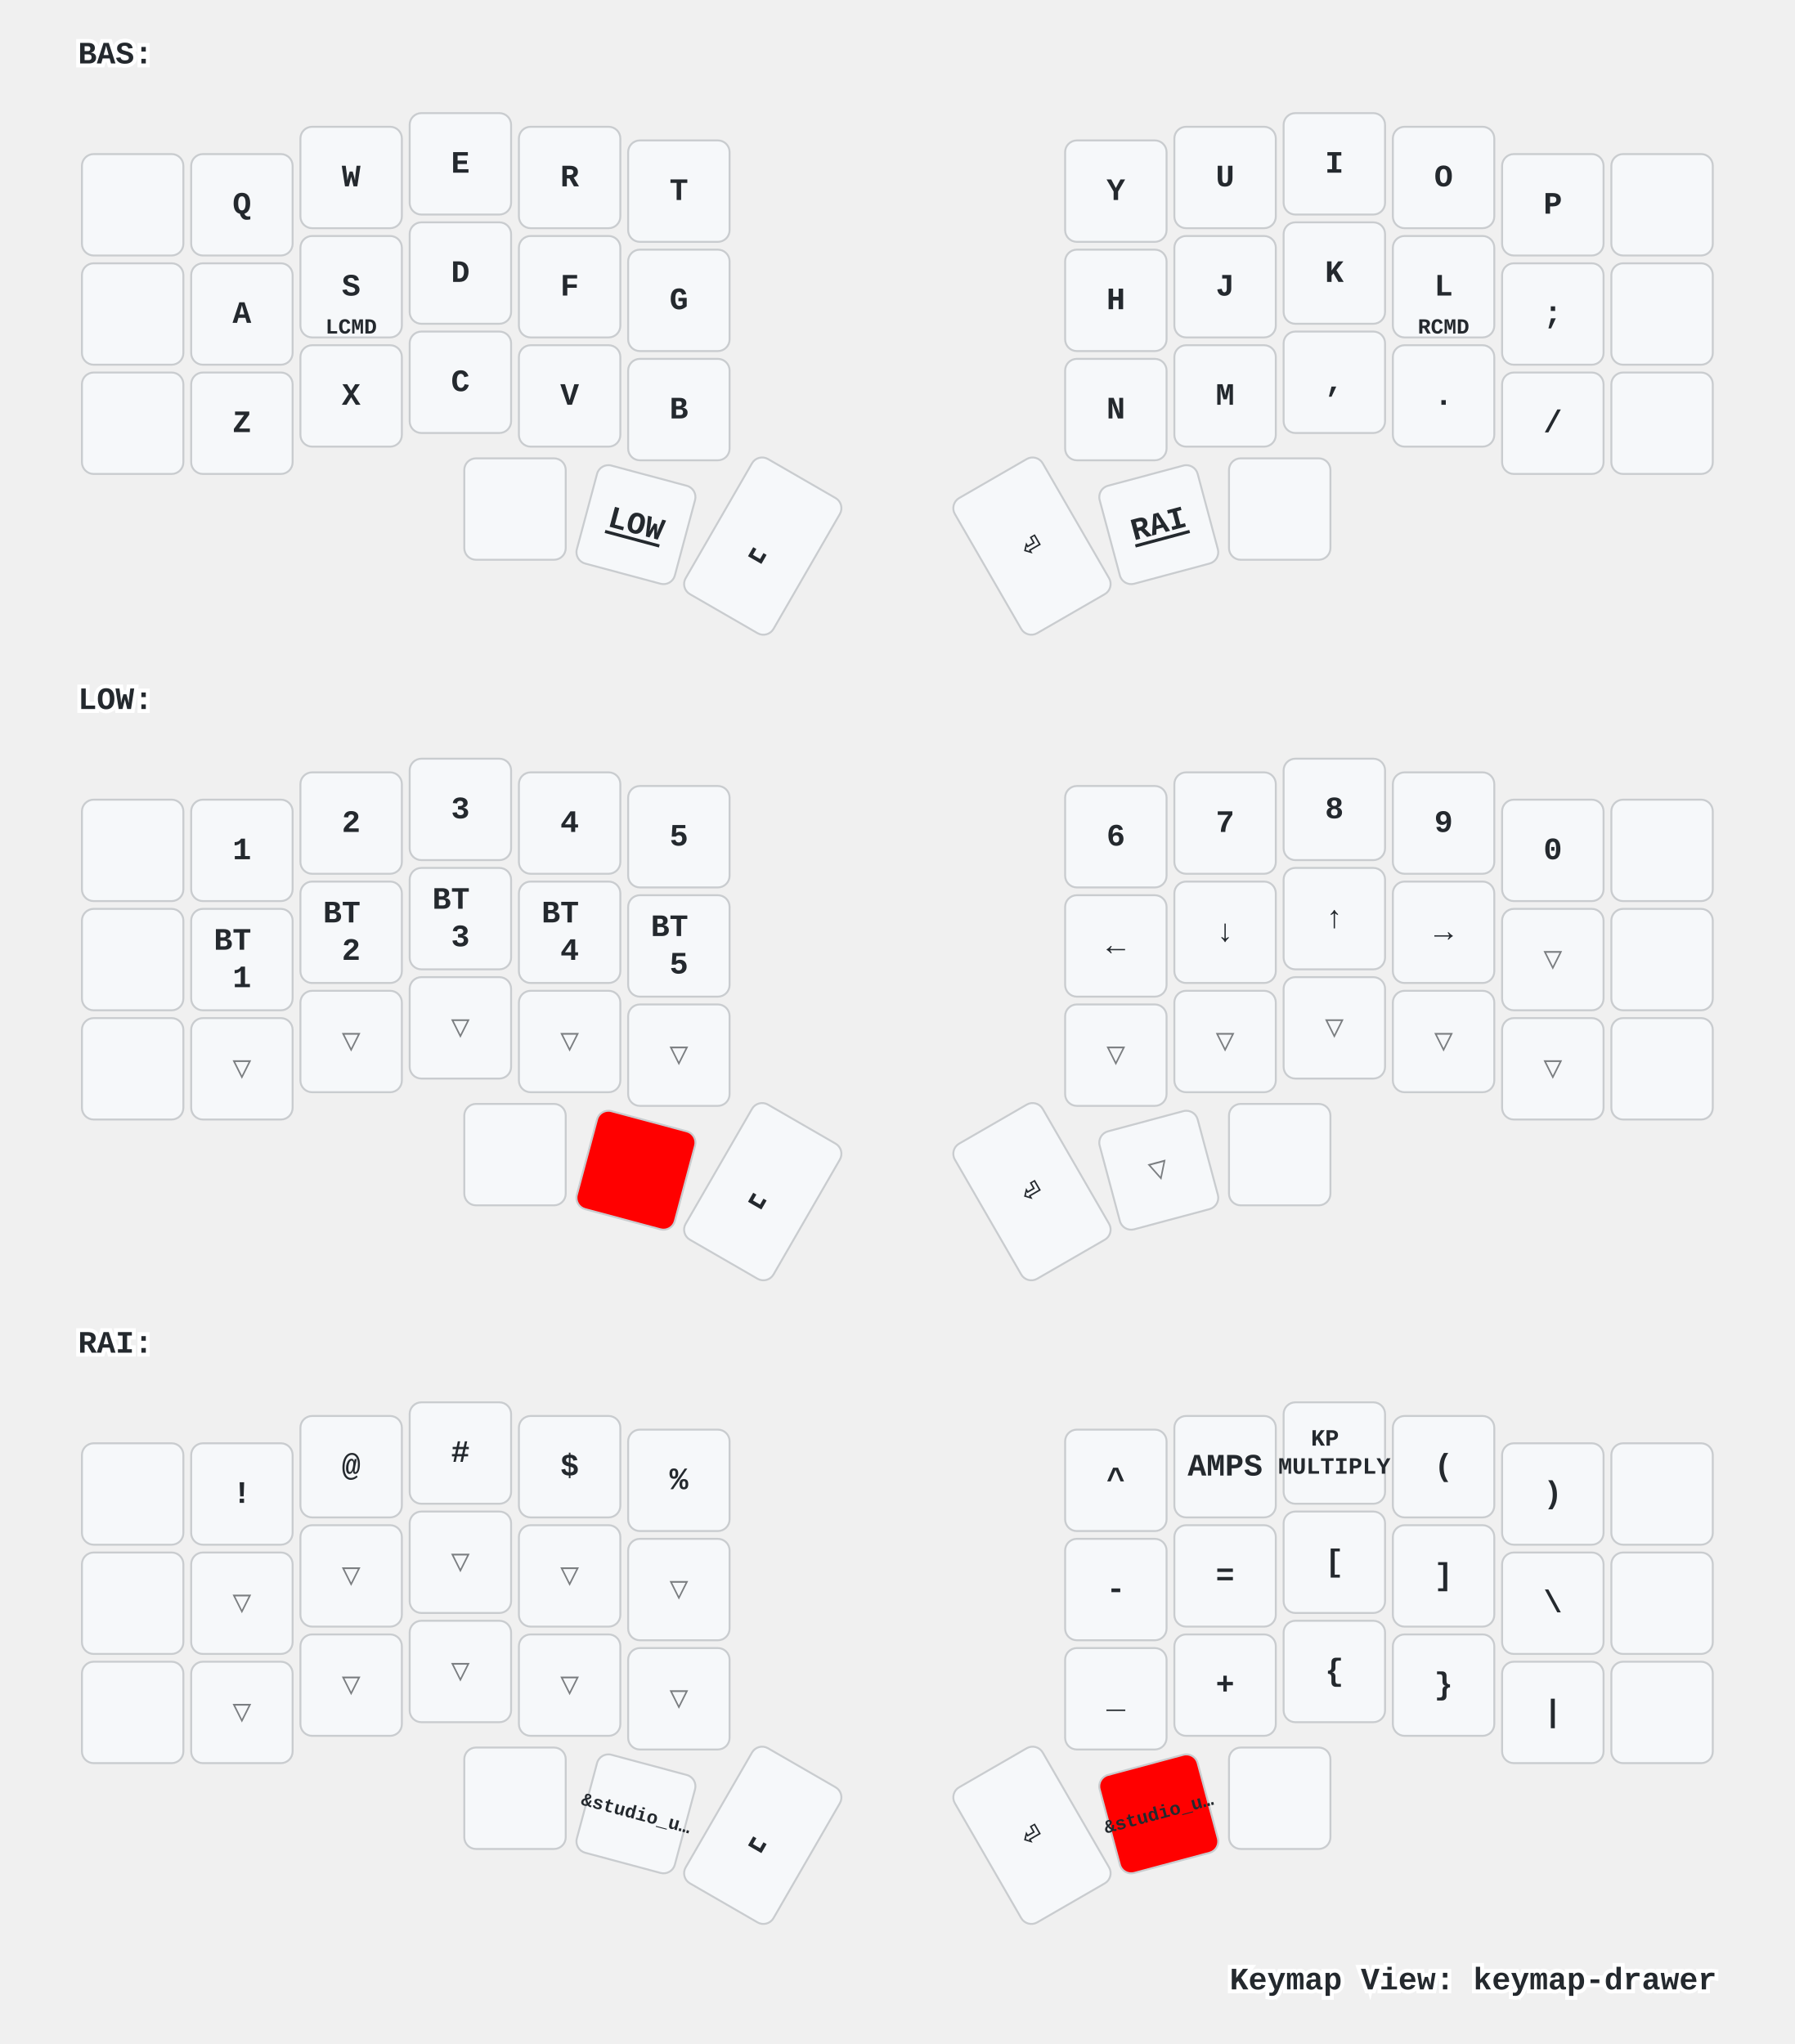
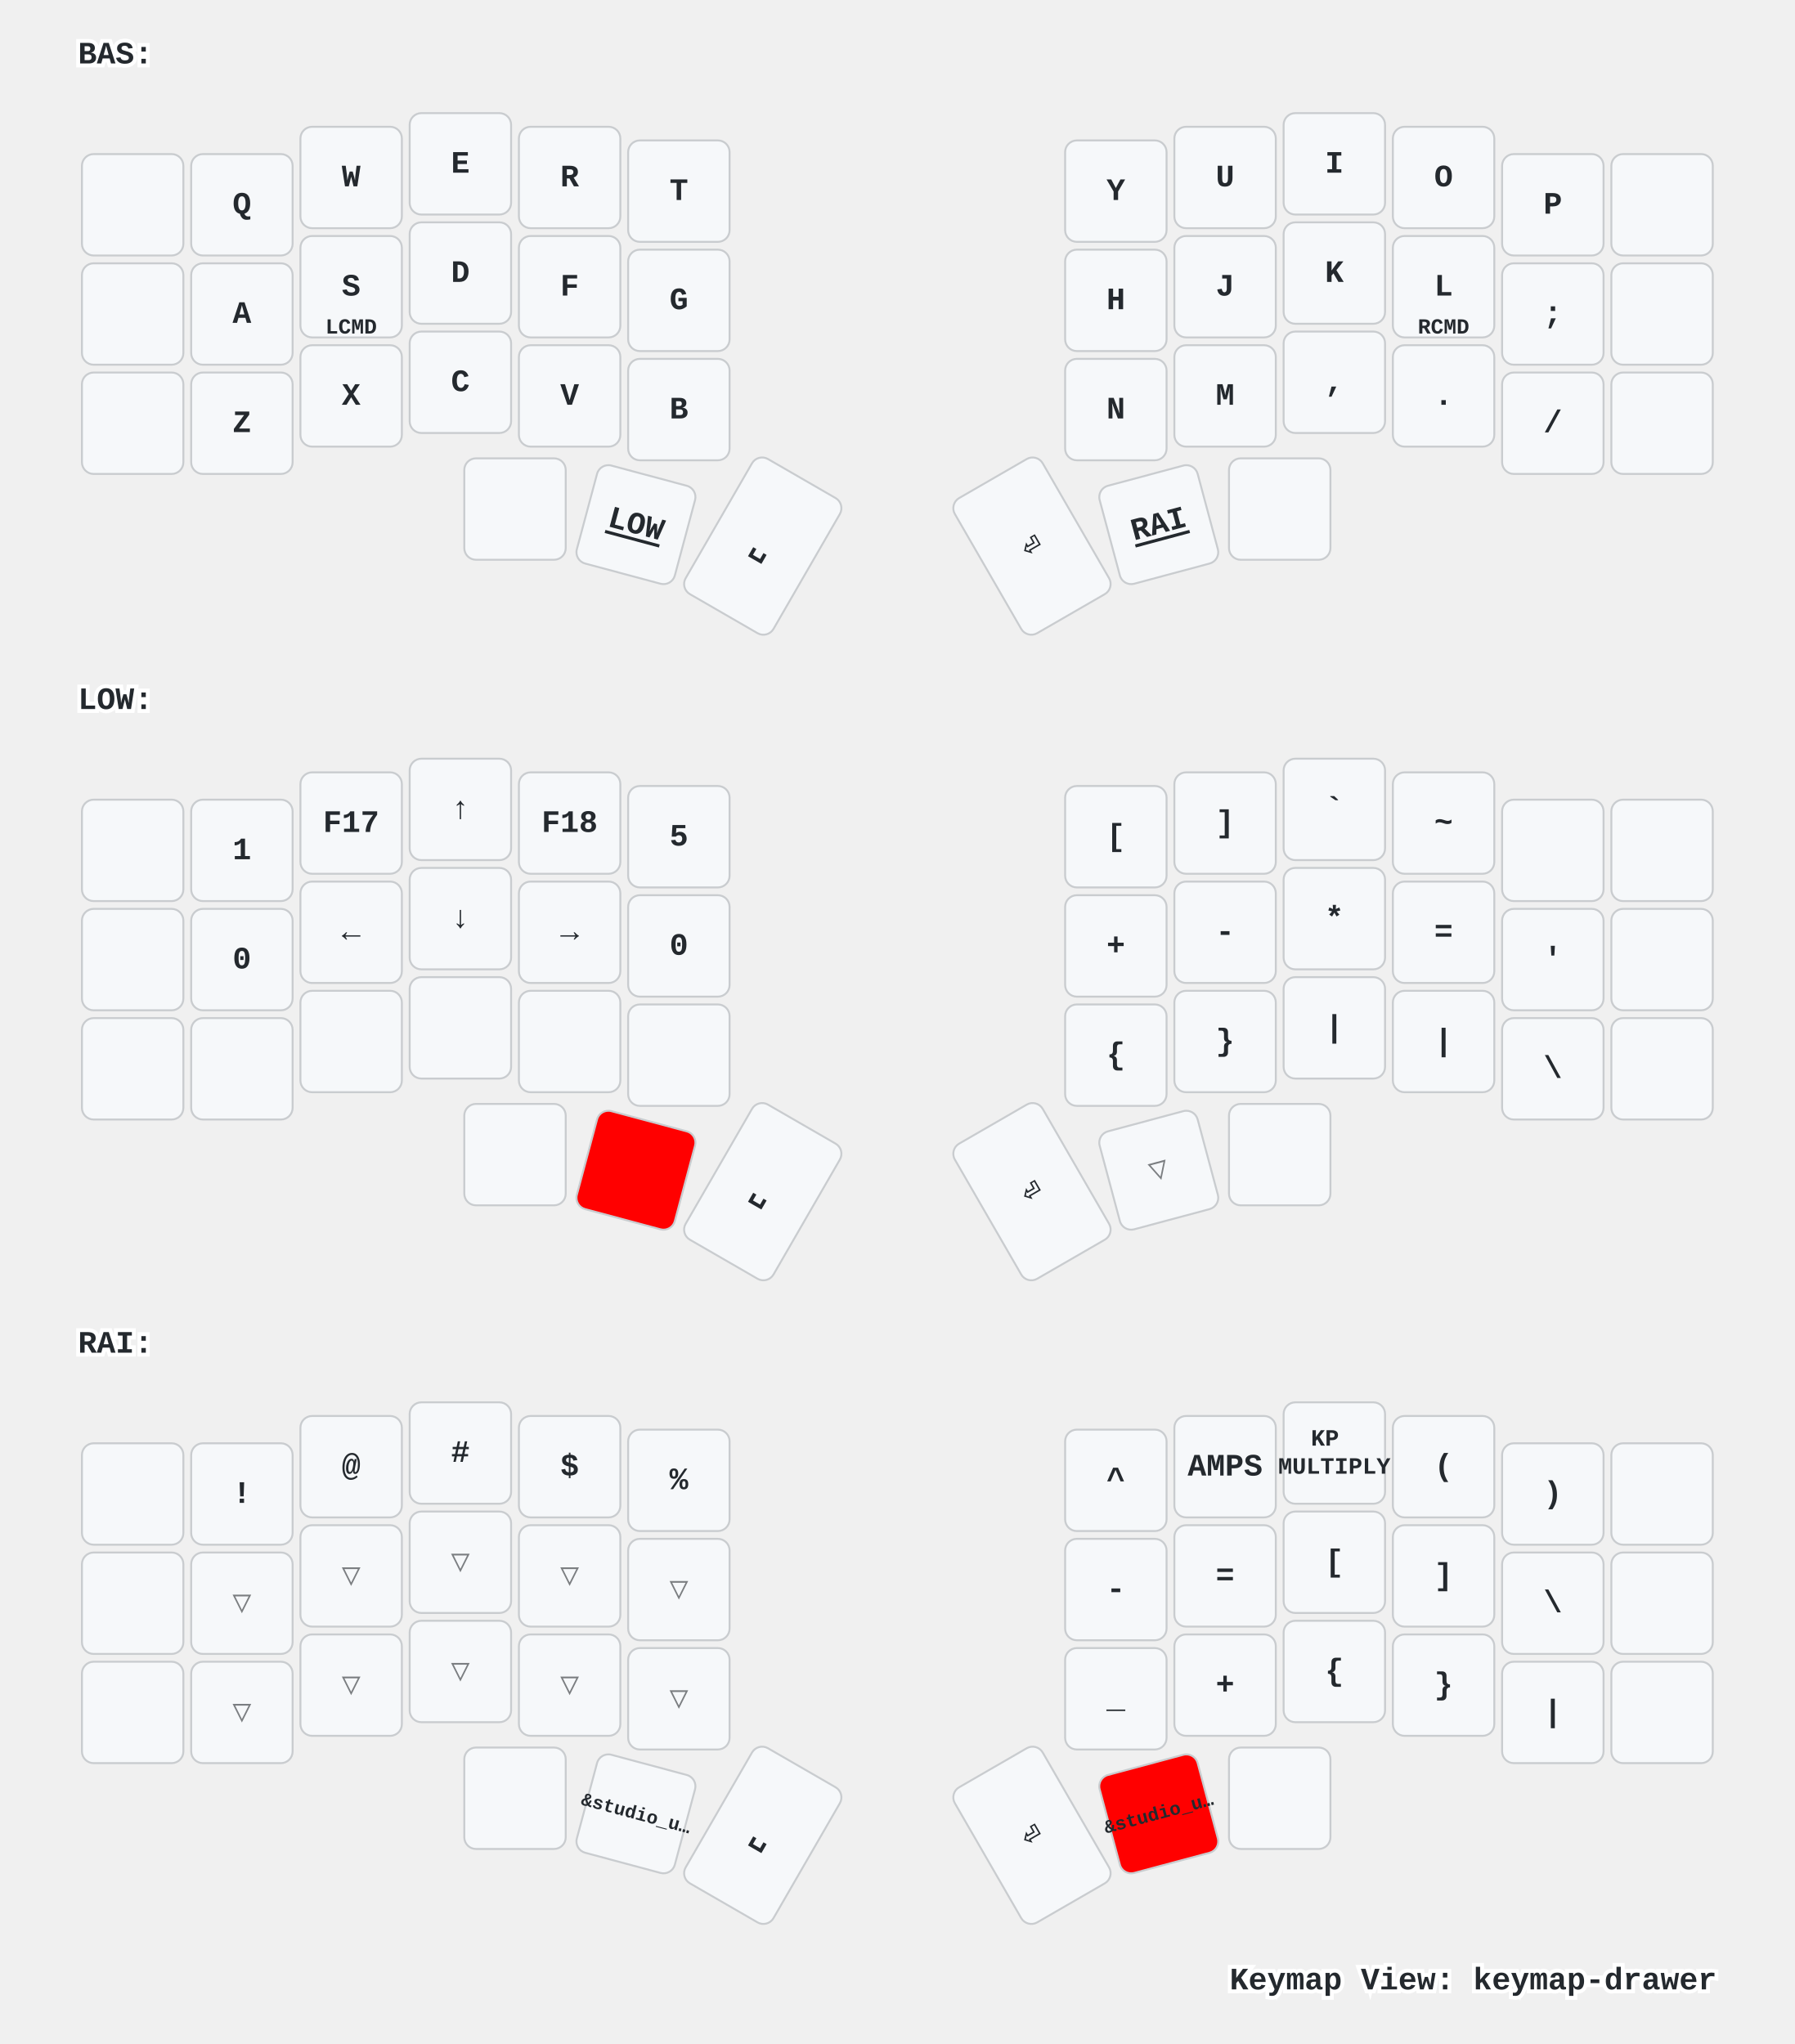
<svg xmlns="http://www.w3.org/2000/svg" xmlns:xlink="http://www.w3.org/1999/xlink" width="920" height="1048" viewBox="0 0 920 1048" class="keymap">
  <defs>/* start glyphs */
<svg id="mdi:apple-keyboard-command">
      <svg id="mdi-apple-keyboard-command" viewBox="0 0 24 24">
        <path d="M6,2A4,4 0 0,1 10,6V8H14V6A4,4 0 0,1 18,2A4,4 0 0,1 22,6A4,4 0 0,1 18,10H16V14H18A4,4 0 0,1 22,18A4,4 0 0,1 18,22A4,4 0 0,1 14,18V16H10V18A4,4 0 0,1 6,22A4,4 0 0,1 2,18A4,4 0 0,1 6,14H8V10H6A4,4 0 0,1 2,6A4,4 0 0,1 6,2M16,18A2,2 0 0,0 18,20A2,2 0 0,0 20,18A2,2 0 0,0 18,16H16V18M14,10H10V14H14V10M6,16A2,2 0 0,0 4,18A2,2 0 0,0 6,20A2,2 0 0,0 8,18V16H6M8,6A2,2 0 0,0 6,4A2,2 0 0,0 4,6A2,2 0 0,0 6,8H8V6M18,8A2,2 0 0,0 20,6A2,2 0 0,0 18,4A2,2 0 0,0 16,6V8H18Z" />
      </svg>
    </svg>
    <svg id="mdi:apple-keyboard-control">
      <svg id="mdi-apple-keyboard-control" viewBox="0 0 24 24">
        <path d="M19.78,11.78L18.36,13.19L12,6.83L5.64,13.19L4.22,11.78L12,4L19.78,11.78Z" />
      </svg>
    </svg>
    <svg id="mdi:apple-keyboard-option">
      <svg id="mdi-apple-keyboard-option" viewBox="0 0 24 24">
        <path d="M3,4H9.11L16.15,18H21V20H14.88L7.84,6H3V4M14,4H21V6H14V4Z" />
      </svg>
    </svg>
    <svg id="mdi:apple-keyboard-shift">
      <svg id="mdi-apple-keyboard-shift" viewBox="0 0 24 24">
        <path d="M15,18V12H17.17L12,6.83L6.83,12H9V18H15M12,4L22,14H17V20H7V14H2L12,4Z" />
      </svg>
    </svg>
+     <svg id="mdi:backspace-outline">
+       <svg id="mdi-backspace-outline" viewBox="0 0 24 24">
+         <path d="M19,15.59L17.59,17L14,13.41L10.41,17L9,15.59L12.59,12L9,8.41L10.41,7L14,10.59L17.59,7L19,8.41L15.41,12L19,15.59M22,3A2,2 0 0,1 24,5V19A2,2 0 0,1 22,21H7C6.31,21 5.77,20.64 5.41,20.11L0,12L5.41,3.88C5.77,3.35 6.31,3 7,3H22M22,5H7L2.28,12L7,19H22V5Z" />
+       </svg>
+     </svg>
  </defs>/* end glyphs */
<style>/* inherit to force styles through use tags */
svg path {
    fill: inherit;
}

/* font and background color specifications */
svg.keymap {
    font-family: SFMono-Regular,Consolas,Liberation Mono,Menlo,monospace;
    font-size: 14px;
    font-kerning: normal;
    text-rendering: optimizeLegibility;
    fill: #24292e;
}

/* default key styling */
rect.key {
    fill: #f6f8fa;
}

rect.key, rect.combo {
    stroke: #c9cccf;
    stroke-width: 1;
}

/* default key side styling, only used is draw_key_sides is set */
rect.side {
    filter: brightness(90%);
}

/* color accent for combo boxes */
rect.combo, rect.combo-separate {
    fill: #cdf;
}

/* color accent for held keys */
rect.held, rect.combo.held {
    fill: #fdd;
}

/* color accent for ghost (optional) keys */
rect.ghost, rect.combo.ghost {
    stroke-dasharray: 4, 4;
    stroke-width: 2;
}

text {
    text-anchor: middle;
    dominant-baseline: middle;
}

/* styling for layer labels */
text.label {
    font-weight: bold;
    text-anchor: start;
    stroke: white;
    stroke-width: 4;
    paint-order: stroke;
}

/* styling for optional footer */
text.footer {
    text-anchor: end;
    dominant-baseline: auto;
    stroke: white;
    stroke-width: 4;
    paint-order: stroke;
}

/* styling for combo tap, and key non-tap label text */
text.combo, text.hold, text.shifted, text.left, text.right {
    font-size: 11px;
}

text.hold {
    text-anchor: middle;
    dominant-baseline: auto;
}

text.shifted {
    text-anchor: middle;
    dominant-baseline: hanging;
}

text.left {
    text-anchor: start;
}

text.right {
    text-anchor: end;
}

text.layer-activator {
    text-decoration: underline;
}

/* styling for hold/shifted label text in combo box */
text.combo.hold, text.combo.shifted, text.combo.left, text.combo.right {
    font-size: 8px;
}

/* lighter symbol for transparent keys */
text.trans {
    fill: #7b7e81;
}

/* styling for combo dendrons */
path.combo {
    stroke-width: 1;
    stroke: gray;
    fill: none;
}

/* Start Tabler Icons Cleanup */
/* cannot use height/width with glyphs */
.icon-tabler &gt; path {
    fill: inherit;
    stroke: inherit;
    stroke-width: 2;
}
/* hide tabler's default box */
.icon-tabler &gt; path[stroke="none"][fill="none"] {
    visibility: hidden;
}
/* End Tabler Icons Cleanup */

/* For default sytles, see https://github.com/caksoylar/keymap-drawer/blob/main/keymap_drawer/config.py#L85 */

svg.keymap {
  font-family: Ubuntu Mono, Inconsolata, Consolas, Liberation Mono, Menlo, monospace;
  font-size: 16px;
  font-weight: bold;
  text-rendering: optimizeLegibility;
}

/* Color accent for held keys
red = #f00
green = #0f0
blue = #00f
yellow = #ff0
cyan = #0ff
magenta = #f0f
white = #fff
black = #000
grey = #888
light grey = #ccc
#ffc
*/
rect.held, rect.combo.held {
    fill: #f00;
}

/* Technique borrowed and extended from https://github.com/englmaxi/zmk-config/blob/master/keymap-drawer/config.yaml */
.sym_sub_text.tap {
  translate: -5px 2px;
  font-size: 20px;
}
.sym_sub_text.shifted {
  translate: 10px 13px;
  font-size: 10px;
  opacity: 1.0;
}
.combo.sym_sub_text.tap {
  translate: -1px 1px;
}
.combo.sym_sub_text.shifted {
  translate: 7px 5px;
  font-size: 10px;
  opacity: 1.0;
}

/* Toggle */
.toggle.shifted {
  translate: -10px 12px;
}

.toggle.hold {
  translate: 13px -23px;
}

/* Variant for tap-dances */
.tap_dance.tap {
  translate: -7px 0px;
  font-size: 12px;
}
.tap_dance.shifted {
  translate: 7px 17px;
  font-size: 12px;
  opacity: 1.0;
}

/* Variant for symbol next to symbol */
.sym_by_sym.tap {
  translate: -6px 0px;
}
.sym_by_sym.shifted {
  translate: 10px 12px;
  opacity: 1.0;
}

.combo.sym_by_sym.tap {
  translate: -35px 0px;
}
.combo.sym_by_sym.shifted {
  translate: 35px 20px;
  opacity: 1.0;
}

.combo.sym_by_sym.hold {
  visibility: hidden;
}

/* hide hold box for combo sym_by_sym */
.combo.sym_by_sym.hold &gt; path[stroke="none"][fill="none"] {
  visibility: hidden;
}
</style>
  <g transform="translate(40, 0)" class="layer-BAS">
    <text x="0" y="28" class="label" id="BAS">BAS:</text>
    <g transform="translate(0, 56)">
      <g transform="translate(28, 49)" class="key keypos-0">
        <rect rx="6" ry="6" x="-26" y="-26" width="52" height="52" class="key" />
      </g>
      <g transform="translate(84, 49)" class="key keypos-1">
        <rect rx="6" ry="6" x="-26" y="-26" width="52" height="52" class="key" />
        <text x="0" y="0" class="key tap">Q</text>
      </g>
      <g transform="translate(140, 35)" class="key keypos-2">
        <rect rx="6" ry="6" x="-26" y="-26" width="52" height="52" class="key" />
        <text x="0" y="0" class="key tap">W</text>
      </g>
      <g transform="translate(196, 28)" class="key keypos-3">
        <rect rx="6" ry="6" x="-26" y="-26" width="52" height="52" class="key" />
        <text x="0" y="0" class="key tap">E</text>
      </g>
      <g transform="translate(252, 35)" class="key keypos-4">
        <rect rx="6" ry="6" x="-26" y="-26" width="52" height="52" class="key" />
        <text x="0" y="0" class="key tap">R</text>
      </g>
      <g transform="translate(308, 42)" class="key keypos-5">
        <rect rx="6" ry="6" x="-26" y="-26" width="52" height="52" class="key" />
        <text x="0" y="0" class="key tap">T</text>
      </g>
      <g transform="translate(532, 42)" class="key keypos-6">
        <rect rx="6" ry="6" x="-26" y="-26" width="52" height="52" class="key" />
        <text x="0" y="0" class="key tap">Y</text>
      </g>
      <g transform="translate(588, 35)" class="key keypos-7">
        <rect rx="6" ry="6" x="-26" y="-26" width="52" height="52" class="key" />
        <text x="0" y="0" class="key tap">U</text>
      </g>
      <g transform="translate(644, 28)" class="key keypos-8">
        <rect rx="6" ry="6" x="-26" y="-26" width="52" height="52" class="key" />
        <text x="0" y="0" class="key tap">I</text>
      </g>
      <g transform="translate(700, 35)" class="key keypos-9">
        <rect rx="6" ry="6" x="-26" y="-26" width="52" height="52" class="key" />
        <text x="0" y="0" class="key tap">O</text>
      </g>
      <g transform="translate(756, 49)" class="key keypos-10">
        <rect rx="6" ry="6" x="-26" y="-26" width="52" height="52" class="key" />
        <text x="0" y="0" class="key tap">P</text>
      </g>
      <g transform="translate(812, 49)" class="key keypos-11">
        <rect rx="6" ry="6" x="-26" y="-26" width="52" height="52" class="key" />
      </g>
      <g transform="translate(28, 105)" class="key keypos-12">
        <rect rx="6" ry="6" x="-26" y="-26" width="52" height="52" class="key" />
      </g>
      <g transform="translate(84, 105)" class="key keypos-13">
        <rect rx="6" ry="6" x="-26" y="-26" width="52" height="52" class="key" />
        <text x="0" y="0" class="key tap">A</text>
        <use href="#mdi:apple-keyboard-shift" xlink:href="#mdi:apple-keyboard-shift" x="-8" y="9" height="15" width="15.0" class="key hold glyph mdi:apple-keyboard-shift" />
      </g>
      <g transform="translate(140, 91)" class="key keypos-14">
        <rect rx="6" ry="6" x="-26" y="-26" width="52" height="52" class="key" />
        <text x="0" y="0" class="key tap">S</text>
        <text x="0" y="24" class="key hold">LCMD</text>
      </g>
      <g transform="translate(196, 84)" class="key keypos-15">
        <rect rx="6" ry="6" x="-26" y="-26" width="52" height="52" class="key" />
        <text x="0" y="0" class="key tap">D</text>
        <use href="#mdi:apple-keyboard-option" xlink:href="#mdi:apple-keyboard-option" x="-8" y="9" height="15" width="15.0" class="key hold glyph mdi:apple-keyboard-option" />
      </g>
      <g transform="translate(252, 91)" class="key keypos-16">
        <rect rx="6" ry="6" x="-26" y="-26" width="52" height="52" class="key" />
        <text x="0" y="0" class="key tap">F</text>
        <use href="#mdi:apple-keyboard-control" xlink:href="#mdi:apple-keyboard-control" x="-8" y="9" height="15" width="15.0" class="key hold glyph mdi:apple-keyboard-control" />
      </g>
      <g transform="translate(308, 98)" class="key keypos-17">
        <rect rx="6" ry="6" x="-26" y="-26" width="52" height="52" class="key" />
        <text x="0" y="0" class="key tap">G</text>
      </g>
      <g transform="translate(532, 98)" class="key keypos-18">
        <rect rx="6" ry="6" x="-26" y="-26" width="52" height="52" class="key" />
        <text x="0" y="0" class="key tap">H</text>
      </g>
      <g transform="translate(588, 91)" class="key keypos-19">
        <rect rx="6" ry="6" x="-26" y="-26" width="52" height="52" class="key" />
        <text x="0" y="0" class="key tap">J</text>
        <use href="#mdi:apple-keyboard-control" xlink:href="#mdi:apple-keyboard-control" x="-8" y="9" height="15" width="15.0" class="key hold glyph mdi:apple-keyboard-control" />
      </g>
      <g transform="translate(644, 84)" class="key keypos-20">
        <rect rx="6" ry="6" x="-26" y="-26" width="52" height="52" class="key" />
        <text x="0" y="0" class="key tap">K</text>
        <use href="#mdi:apple-keyboard-option" xlink:href="#mdi:apple-keyboard-option" x="-8" y="9" height="15" width="15.0" class="key hold glyph mdi:apple-keyboard-option" />
      </g>
      <g transform="translate(700, 91)" class="key keypos-21">
        <rect rx="6" ry="6" x="-26" y="-26" width="52" height="52" class="key" />
        <text x="0" y="0" class="key tap">L</text>
        <text x="0" y="24" class="key hold">RCMD</text>
      </g>
      <g transform="translate(756, 105)" class="key keypos-22">
        <rect rx="6" ry="6" x="-26" y="-26" width="52" height="52" class="key" />
        <text x="0" y="0" class="key tap">;</text>
        <use href="#mdi:apple-keyboard-shift" xlink:href="#mdi:apple-keyboard-shift" x="-8" y="9" height="15" width="15.0" class="key hold glyph mdi:apple-keyboard-shift" />
      </g>
      <g transform="translate(812, 105)" class="key keypos-23">
        <rect rx="6" ry="6" x="-26" y="-26" width="52" height="52" class="key" />
      </g>
      <g transform="translate(28, 161)" class="key keypos-24">
        <rect rx="6" ry="6" x="-26" y="-26" width="52" height="52" class="key" />
      </g>
      <g transform="translate(84, 161)" class="key keypos-25">
        <rect rx="6" ry="6" x="-26" y="-26" width="52" height="52" class="key" />
        <text x="0" y="0" class="key tap">Z</text>
      </g>
      <g transform="translate(140, 147)" class="key keypos-26">
        <rect rx="6" ry="6" x="-26" y="-26" width="52" height="52" class="key" />
        <text x="0" y="0" class="key tap">X</text>
      </g>
      <g transform="translate(196, 140)" class="key keypos-27">
        <rect rx="6" ry="6" x="-26" y="-26" width="52" height="52" class="key" />
        <text x="0" y="0" class="key tap">C</text>
      </g>
      <g transform="translate(252, 147)" class="key keypos-28">
        <rect rx="6" ry="6" x="-26" y="-26" width="52" height="52" class="key" />
        <text x="0" y="0" class="key tap">V</text>
      </g>
      <g transform="translate(308, 154)" class="key keypos-29">
        <rect rx="6" ry="6" x="-26" y="-26" width="52" height="52" class="key" />
        <text x="0" y="0" class="key tap">B</text>
      </g>
      <g transform="translate(532, 154)" class="key keypos-30">
        <rect rx="6" ry="6" x="-26" y="-26" width="52" height="52" class="key" />
        <text x="0" y="0" class="key tap">N</text>
      </g>
      <g transform="translate(588, 147)" class="key keypos-31">
        <rect rx="6" ry="6" x="-26" y="-26" width="52" height="52" class="key" />
        <text x="0" y="0" class="key tap">M</text>
      </g>
      <g transform="translate(644, 140)" class="key keypos-32">
        <rect rx="6" ry="6" x="-26" y="-26" width="52" height="52" class="key" />
        <text x="0" y="0" class="key tap">,</text>
      </g>
      <g transform="translate(700, 147)" class="key keypos-33">
        <rect rx="6" ry="6" x="-26" y="-26" width="52" height="52" class="key" />
        <text x="0" y="0" class="key tap">.</text>
      </g>
      <g transform="translate(756, 161)" class="key keypos-34">
        <rect rx="6" ry="6" x="-26" y="-26" width="52" height="52" class="key" />
        <text x="0" y="0" class="key tap">/</text>
      </g>
      <g transform="translate(812, 161)" class="key keypos-35">
        <rect rx="6" ry="6" x="-26" y="-26" width="52" height="52" class="key" />
      </g>
      <g transform="translate(224, 205)" class="key keypos-36">
        <rect rx="6" ry="6" x="-26" y="-26" width="52" height="52" class="key" />
        <use href="#mdi:apple-keyboard-command" xlink:href="#mdi:apple-keyboard-command" x="-9" y="-9" height="18" width="18.0" class="key tap glyph mdi:apple-keyboard-command" />
      </g>
      <g transform="translate(286, 213) rotate(15.0)" class="key keypos-37">
        <rect rx="6" ry="6" x="-26" y="-26" width="52" height="52" class="key" />
        <a href="#LOW">
          <text x="0" y="0" class="key tap layer-activator">LOW</text>
        </a>
      </g>
      <g transform="translate(351, 224) rotate(30.0)" class="key keypos-38">
        <rect rx="6" ry="6" x="-26" y="-40" width="52" height="80" class="key" />
        <text x="0" y="0" class="key tap">␣</text>
      </g>
      <g transform="translate(489, 224) rotate(-30.0)" class="key keypos-39">
        <rect rx="6" ry="6" x="-26" y="-40" width="52" height="80" class="key" />
        <text x="0" y="0" class="key tap">⏎</text>
      </g>
      <g transform="translate(554, 213) rotate(-15.0)" class="key keypos-40">
        <rect rx="6" ry="6" x="-26" y="-26" width="52" height="52" class="key" />
        <a href="#RAI">
          <text x="0" y="0" class="key tap layer-activator">RAI</text>
        </a>
      </g>
      <g transform="translate(616, 205)" class="key keypos-41">
        <rect rx="6" ry="6" x="-26" y="-26" width="52" height="52" class="key" />
        <use href="#mdi:apple-keyboard-option" xlink:href="#mdi:apple-keyboard-option" x="-9" y="-9" height="18" width="18.0" class="key tap glyph mdi:apple-keyboard-option" />
      </g>
    </g>
  </g>
  <g transform="translate(40, 331)" class="layer-LOW">
    <text x="0" y="28" class="label" id="LOW">LOW:</text>
    <g transform="translate(0, 56)">
      <g transform="translate(28, 49)" class="key keypos-0">
        <rect rx="6" ry="6" x="-26" y="-26" width="52" height="52" class="key" />
      </g>
      <g transform="translate(84, 49)" class="key keypos-1">
        <rect rx="6" ry="6" x="-26" y="-26" width="52" height="52" class="key" />
        <text x="0" y="0" class="key tap">1</text>
      </g>
      <g transform="translate(140, 35)" class="key keypos-2">
        <rect rx="6" ry="6" x="-26" y="-26" width="52" height="52" class="key" />
-         <text x="0" y="0" class="key tap">2</text>
+         <text x="0" y="0" class="key tap">F17</text>
      </g>
      <g transform="translate(196, 28)" class="key keypos-3">
        <rect rx="6" ry="6" x="-26" y="-26" width="52" height="52" class="key" />
-         <text x="0" y="0" class="key tap">3</text>
+         <text x="0" y="0" class="key tap">↑</text>
      </g>
      <g transform="translate(252, 35)" class="key keypos-4">
        <rect rx="6" ry="6" x="-26" y="-26" width="52" height="52" class="key" />
-         <text x="0" y="0" class="key tap">4</text>
+         <text x="0" y="0" class="key tap">F18</text>
      </g>
      <g transform="translate(308, 42)" class="key keypos-5">
        <rect rx="6" ry="6" x="-26" y="-26" width="52" height="52" class="key" />
        <text x="0" y="0" class="key tap">5</text>
      </g>
      <g transform="translate(532, 42)" class="key keypos-6">
        <rect rx="6" ry="6" x="-26" y="-26" width="52" height="52" class="key" />
-         <text x="0" y="0" class="key tap">6</text>
+         <text x="0" y="0" class="key tap">[</text>
      </g>
      <g transform="translate(588, 35)" class="key keypos-7">
        <rect rx="6" ry="6" x="-26" y="-26" width="52" height="52" class="key" />
-         <text x="0" y="0" class="key tap">7</text>
+         <text x="0" y="0" class="key tap">]</text>
      </g>
      <g transform="translate(644, 28)" class="key keypos-8">
        <rect rx="6" ry="6" x="-26" y="-26" width="52" height="52" class="key" />
-         <text x="0" y="0" class="key tap">8</text>
+         <text x="0" y="0" class="key tap">`</text>
      </g>
      <g transform="translate(700, 35)" class="key keypos-9">
        <rect rx="6" ry="6" x="-26" y="-26" width="52" height="52" class="key" />
-         <text x="0" y="0" class="key tap">9</text>
+         <text x="0" y="0" class="key tap">~</text>
      </g>
      <g transform="translate(756, 49)" class="key keypos-10">
        <rect rx="6" ry="6" x="-26" y="-26" width="52" height="52" class="key" />
+         <use href="#mdi:backspace-outline" xlink:href="#mdi:backspace-outline" x="-9" y="-9" height="18" width="18.0" class="key tap glyph mdi:backspace-outline" />
+       </g>
+       <g transform="translate(812, 49)" class="key keypos-11">
+         <rect rx="6" ry="6" x="-26" y="-26" width="52" height="52" class="key" />
+       </g>
+       <g transform="translate(28, 105)" class="key keypos-12">
+         <rect rx="6" ry="6" x="-26" y="-26" width="52" height="52" class="key" />
+       </g>
+       <g transform="translate(84, 105)" class="key keypos-13">
+         <rect rx="6" ry="6" x="-26" y="-26" width="52" height="52" class="key" />
        <text x="0" y="0" class="key tap">0</text>
      </g>
-       <g transform="translate(812, 49)" class="key keypos-11">
-         <rect rx="6" ry="6" x="-26" y="-26" width="52" height="52" class="key" />
-       </g>
-       <g transform="translate(28, 105)" class="key keypos-12">
-         <rect rx="6" ry="6" x="-26" y="-26" width="52" height="52" class="key" />
-       </g>
-       <g transform="translate(84, 105)" class="key keypos-13">
-         <rect rx="6" ry="6" x="-26" y="-26" width="52" height="52" class="key" />
-         <text x="0" y="0" class="key tap">
-           <tspan x="0" dy="-0.6em">BT</tspan>
-           <tspan x="0" dy="1.2em">1</tspan>
-         </text>
-       </g>
      <g transform="translate(140, 91)" class="key keypos-14">
        <rect rx="6" ry="6" x="-26" y="-26" width="52" height="52" class="key" />
-         <text x="0" y="0" class="key tap">
-           <tspan x="0" dy="-0.6em">BT</tspan>
-           <tspan x="0" dy="1.2em">2</tspan>
-         </text>
+         <text x="0" y="0" class="key tap">←</text>
      </g>
      <g transform="translate(196, 84)" class="key keypos-15">
        <rect rx="6" ry="6" x="-26" y="-26" width="52" height="52" class="key" />
-         <text x="0" y="0" class="key tap">
-           <tspan x="0" dy="-0.6em">BT</tspan>
-           <tspan x="0" dy="1.2em">3</tspan>
-         </text>
+         <text x="0" y="0" class="key tap">↓</text>
      </g>
      <g transform="translate(252, 91)" class="key keypos-16">
        <rect rx="6" ry="6" x="-26" y="-26" width="52" height="52" class="key" />
-         <text x="0" y="0" class="key tap">
-           <tspan x="0" dy="-0.6em">BT</tspan>
-           <tspan x="0" dy="1.2em">4</tspan>
-         </text>
+         <text x="0" y="0" class="key tap">→</text>
      </g>
      <g transform="translate(308, 98)" class="key keypos-17">
        <rect rx="6" ry="6" x="-26" y="-26" width="52" height="52" class="key" />
-         <text x="0" y="0" class="key tap">
-           <tspan x="0" dy="-0.6em">BT</tspan>
-           <tspan x="0" dy="1.2em">5</tspan>
-         </text>
+         <text x="0" y="0" class="key tap">0</text>
      </g>
      <g transform="translate(532, 98)" class="key keypos-18">
        <rect rx="6" ry="6" x="-26" y="-26" width="52" height="52" class="key" />
-         <text x="0" y="0" class="key tap">←</text>
+         <text x="0" y="0" class="key tap">+</text>
      </g>
      <g transform="translate(588, 91)" class="key keypos-19">
        <rect rx="6" ry="6" x="-26" y="-26" width="52" height="52" class="key" />
-         <text x="0" y="0" class="key tap">↓</text>
+         <text x="0" y="0" class="key tap">-</text>
      </g>
      <g transform="translate(644, 84)" class="key keypos-20">
        <rect rx="6" ry="6" x="-26" y="-26" width="52" height="52" class="key" />
-         <text x="0" y="0" class="key tap">↑</text>
+         <text x="0" y="0" class="key tap">*</text>
      </g>
      <g transform="translate(700, 91)" class="key keypos-21">
        <rect rx="6" ry="6" x="-26" y="-26" width="52" height="52" class="key" />
-         <text x="0" y="0" class="key tap">→</text>
-       </g>
-       <g transform="translate(756, 105)" class="key trans keypos-22">
-         <rect rx="6" ry="6" x="-26" y="-26" width="52" height="52" class="key trans" />
-         <text x="0" y="0" class="key trans tap">▽</text>
+         <text x="0" y="0" class="key tap">=</text>
+       </g>
+       <g transform="translate(756, 105)" class="key keypos-22">
+         <rect rx="6" ry="6" x="-26" y="-26" width="52" height="52" class="key" />
+         <text x="0" y="0" class="key tap">'</text>
      </g>
      <g transform="translate(812, 105)" class="key keypos-23">
        <rect rx="6" ry="6" x="-26" y="-26" width="52" height="52" class="key" />
      </g>
      <g transform="translate(28, 161)" class="key keypos-24">
        <rect rx="6" ry="6" x="-26" y="-26" width="52" height="52" class="key" />
      </g>
-       <g transform="translate(84, 161)" class="key trans keypos-25">
-         <rect rx="6" ry="6" x="-26" y="-26" width="52" height="52" class="key trans" />
-         <text x="0" y="0" class="key trans tap">▽</text>
-       </g>
-       <g transform="translate(140, 147)" class="key trans keypos-26">
-         <rect rx="6" ry="6" x="-26" y="-26" width="52" height="52" class="key trans" />
-         <text x="0" y="0" class="key trans tap">▽</text>
-       </g>
-       <g transform="translate(196, 140)" class="key trans keypos-27">
-         <rect rx="6" ry="6" x="-26" y="-26" width="52" height="52" class="key trans" />
-         <text x="0" y="0" class="key trans tap">▽</text>
-       </g>
-       <g transform="translate(252, 147)" class="key trans keypos-28">
-         <rect rx="6" ry="6" x="-26" y="-26" width="52" height="52" class="key trans" />
-         <text x="0" y="0" class="key trans tap">▽</text>
-       </g>
-       <g transform="translate(308, 154)" class="key trans keypos-29">
-         <rect rx="6" ry="6" x="-26" y="-26" width="52" height="52" class="key trans" />
-         <text x="0" y="0" class="key trans tap">▽</text>
-       </g>
-       <g transform="translate(532, 154)" class="key trans keypos-30">
-         <rect rx="6" ry="6" x="-26" y="-26" width="52" height="52" class="key trans" />
-         <text x="0" y="0" class="key trans tap">▽</text>
-       </g>
-       <g transform="translate(588, 147)" class="key trans keypos-31">
-         <rect rx="6" ry="6" x="-26" y="-26" width="52" height="52" class="key trans" />
-         <text x="0" y="0" class="key trans tap">▽</text>
-       </g>
-       <g transform="translate(644, 140)" class="key trans keypos-32">
-         <rect rx="6" ry="6" x="-26" y="-26" width="52" height="52" class="key trans" />
-         <text x="0" y="0" class="key trans tap">▽</text>
-       </g>
-       <g transform="translate(700, 147)" class="key trans keypos-33">
-         <rect rx="6" ry="6" x="-26" y="-26" width="52" height="52" class="key trans" />
-         <text x="0" y="0" class="key trans tap">▽</text>
-       </g>
-       <g transform="translate(756, 161)" class="key trans keypos-34">
-         <rect rx="6" ry="6" x="-26" y="-26" width="52" height="52" class="key trans" />
-         <text x="0" y="0" class="key trans tap">▽</text>
+       <g transform="translate(84, 161)" class="key keypos-25">
+         <rect rx="6" ry="6" x="-26" y="-26" width="52" height="52" class="key" />
+       </g>
+       <g transform="translate(140, 147)" class="key keypos-26">
+         <rect rx="6" ry="6" x="-26" y="-26" width="52" height="52" class="key" />
+       </g>
+       <g transform="translate(196, 140)" class="key keypos-27">
+         <rect rx="6" ry="6" x="-26" y="-26" width="52" height="52" class="key" />
+       </g>
+       <g transform="translate(252, 147)" class="key keypos-28">
+         <rect rx="6" ry="6" x="-26" y="-26" width="52" height="52" class="key" />
+       </g>
+       <g transform="translate(308, 154)" class="key keypos-29">
+         <rect rx="6" ry="6" x="-26" y="-26" width="52" height="52" class="key" />
+       </g>
+       <g transform="translate(532, 154)" class="key keypos-30">
+         <rect rx="6" ry="6" x="-26" y="-26" width="52" height="52" class="key" />
+         <text x="0" y="0" class="key tap">{</text>
+       </g>
+       <g transform="translate(588, 147)" class="key keypos-31">
+         <rect rx="6" ry="6" x="-26" y="-26" width="52" height="52" class="key" />
+         <text x="0" y="0" class="key tap">}</text>
+       </g>
+       <g transform="translate(644, 140)" class="key keypos-32">
+         <rect rx="6" ry="6" x="-26" y="-26" width="52" height="52" class="key" />
+         <text x="0" y="0" class="key tap">|</text>
+       </g>
+       <g transform="translate(700, 147)" class="key keypos-33">
+         <rect rx="6" ry="6" x="-26" y="-26" width="52" height="52" class="key" />
+         <text x="0" y="0" class="key tap">|</text>
+       </g>
+       <g transform="translate(756, 161)" class="key keypos-34">
+         <rect rx="6" ry="6" x="-26" y="-26" width="52" height="52" class="key" />
+         <text x="0" y="0" class="key tap">\</text>
      </g>
      <g transform="translate(812, 161)" class="key keypos-35">
        <rect rx="6" ry="6" x="-26" y="-26" width="52" height="52" class="key" />
      </g>
      <g transform="translate(224, 205)" class="key keypos-36">
        <rect rx="6" ry="6" x="-26" y="-26" width="52" height="52" class="key" />
        <use href="#mdi:apple-keyboard-command" xlink:href="#mdi:apple-keyboard-command" x="-9" y="-9" height="18" width="18.0" class="key tap glyph mdi:apple-keyboard-command" />
      </g>
      <g transform="translate(286, 213) rotate(15.0)" class="key held keypos-37">
        <rect rx="6" ry="6" x="-26" y="-26" width="52" height="52" class="key held" />
      </g>
      <g transform="translate(351, 224) rotate(30.0)" class="key keypos-38">
        <rect rx="6" ry="6" x="-26" y="-40" width="52" height="80" class="key" />
        <text x="0" y="0" class="key tap">␣</text>
      </g>
      <g transform="translate(489, 224) rotate(-30.0)" class="key keypos-39">
        <rect rx="6" ry="6" x="-26" y="-40" width="52" height="80" class="key" />
        <text x="0" y="0" class="key tap">⏎</text>
      </g>
      <g transform="translate(554, 213) rotate(-15.0)" class="key trans keypos-40">
        <rect rx="6" ry="6" x="-26" y="-26" width="52" height="52" class="key trans" />
        <text x="0" y="0" class="key trans tap">▽</text>
      </g>
      <g transform="translate(616, 205)" class="key keypos-41">
        <rect rx="6" ry="6" x="-26" y="-26" width="52" height="52" class="key" />
        <use href="#mdi:apple-keyboard-option" xlink:href="#mdi:apple-keyboard-option" x="-9" y="-9" height="18" width="18.0" class="key tap glyph mdi:apple-keyboard-option" />
      </g>
    </g>
  </g>
  <g transform="translate(40, 661)" class="layer-RAI">
    <text x="0" y="28" class="label" id="RAI">RAI:</text>
    <g transform="translate(0, 56)">
      <g transform="translate(28, 49)" class="key keypos-0">
        <rect rx="6" ry="6" x="-26" y="-26" width="52" height="52" class="key" />
      </g>
      <g transform="translate(84, 49)" class="key keypos-1">
        <rect rx="6" ry="6" x="-26" y="-26" width="52" height="52" class="key" />
        <text x="0" y="0" class="key tap">!</text>
      </g>
      <g transform="translate(140, 35)" class="key keypos-2">
        <rect rx="6" ry="6" x="-26" y="-26" width="52" height="52" class="key" />
        <text x="0" y="0" class="key tap">@</text>
      </g>
      <g transform="translate(196, 28)" class="key keypos-3">
        <rect rx="6" ry="6" x="-26" y="-26" width="52" height="52" class="key" />
        <text x="0" y="0" class="key tap">#</text>
      </g>
      <g transform="translate(252, 35)" class="key keypos-4">
        <rect rx="6" ry="6" x="-26" y="-26" width="52" height="52" class="key" />
        <text x="0" y="0" class="key tap">$</text>
      </g>
      <g transform="translate(308, 42)" class="key keypos-5">
        <rect rx="6" ry="6" x="-26" y="-26" width="52" height="52" class="key" />
        <text x="0" y="0" class="key tap">%</text>
      </g>
      <g transform="translate(532, 42)" class="key keypos-6">
        <rect rx="6" ry="6" x="-26" y="-26" width="52" height="52" class="key" />
        <text x="0" y="0" class="key tap">^</text>
      </g>
      <g transform="translate(588, 35)" class="key keypos-7">
        <rect rx="6" ry="6" x="-26" y="-26" width="52" height="52" class="key" />
        <text x="0" y="0" class="key tap">AMPS</text>
      </g>
      <g transform="translate(644, 28)" class="key keypos-8">
        <rect rx="6" ry="6" x="-26" y="-26" width="52" height="52" class="key" />
        <text x="0" y="0" class="key tap">
          <tspan x="0" dy="-0.6em" style="font-size: 75%">KP</tspan>
          <tspan x="0" dy="1.2em" style="font-size: 75%">MULTIPLY</tspan>
        </text>
      </g>
      <g transform="translate(700, 35)" class="key keypos-9">
        <rect rx="6" ry="6" x="-26" y="-26" width="52" height="52" class="key" />
        <text x="0" y="0" class="key tap">(</text>
      </g>
      <g transform="translate(756, 49)" class="key keypos-10">
        <rect rx="6" ry="6" x="-26" y="-26" width="52" height="52" class="key" />
        <text x="0" y="0" class="key tap">)</text>
      </g>
      <g transform="translate(812, 49)" class="key keypos-11">
        <rect rx="6" ry="6" x="-26" y="-26" width="52" height="52" class="key" />
      </g>
      <g transform="translate(28, 105)" class="key keypos-12">
        <rect rx="6" ry="6" x="-26" y="-26" width="52" height="52" class="key" />
      </g>
      <g transform="translate(84, 105)" class="key trans keypos-13">
        <rect rx="6" ry="6" x="-26" y="-26" width="52" height="52" class="key trans" />
        <text x="0" y="0" class="key trans tap">▽</text>
      </g>
      <g transform="translate(140, 91)" class="key trans keypos-14">
        <rect rx="6" ry="6" x="-26" y="-26" width="52" height="52" class="key trans" />
        <text x="0" y="0" class="key trans tap">▽</text>
      </g>
      <g transform="translate(196, 84)" class="key trans keypos-15">
        <rect rx="6" ry="6" x="-26" y="-26" width="52" height="52" class="key trans" />
        <text x="0" y="0" class="key trans tap">▽</text>
      </g>
      <g transform="translate(252, 91)" class="key trans keypos-16">
        <rect rx="6" ry="6" x="-26" y="-26" width="52" height="52" class="key trans" />
        <text x="0" y="0" class="key trans tap">▽</text>
      </g>
      <g transform="translate(308, 98)" class="key trans keypos-17">
        <rect rx="6" ry="6" x="-26" y="-26" width="52" height="52" class="key trans" />
        <text x="0" y="0" class="key trans tap">▽</text>
      </g>
      <g transform="translate(532, 98)" class="key keypos-18">
        <rect rx="6" ry="6" x="-26" y="-26" width="52" height="52" class="key" />
        <text x="0" y="0" class="key tap">-</text>
      </g>
      <g transform="translate(588, 91)" class="key keypos-19">
        <rect rx="6" ry="6" x="-26" y="-26" width="52" height="52" class="key" />
        <text x="0" y="0" class="key tap">=</text>
      </g>
      <g transform="translate(644, 84)" class="key keypos-20">
        <rect rx="6" ry="6" x="-26" y="-26" width="52" height="52" class="key" />
        <text x="0" y="0" class="key tap">[</text>
      </g>
      <g transform="translate(700, 91)" class="key keypos-21">
        <rect rx="6" ry="6" x="-26" y="-26" width="52" height="52" class="key" />
        <text x="0" y="0" class="key tap">]</text>
      </g>
      <g transform="translate(756, 105)" class="key keypos-22">
        <rect rx="6" ry="6" x="-26" y="-26" width="52" height="52" class="key" />
        <text x="0" y="0" class="key tap">\</text>
      </g>
      <g transform="translate(812, 105)" class="key keypos-23">
        <rect rx="6" ry="6" x="-26" y="-26" width="52" height="52" class="key" />
      </g>
      <g transform="translate(28, 161)" class="key keypos-24">
        <rect rx="6" ry="6" x="-26" y="-26" width="52" height="52" class="key" />
      </g>
      <g transform="translate(84, 161)" class="key trans keypos-25">
        <rect rx="6" ry="6" x="-26" y="-26" width="52" height="52" class="key trans" />
        <text x="0" y="0" class="key trans tap">▽</text>
      </g>
      <g transform="translate(140, 147)" class="key trans keypos-26">
        <rect rx="6" ry="6" x="-26" y="-26" width="52" height="52" class="key trans" />
        <text x="0" y="0" class="key trans tap">▽</text>
      </g>
      <g transform="translate(196, 140)" class="key trans keypos-27">
        <rect rx="6" ry="6" x="-26" y="-26" width="52" height="52" class="key trans" />
        <text x="0" y="0" class="key trans tap">▽</text>
      </g>
      <g transform="translate(252, 147)" class="key trans keypos-28">
        <rect rx="6" ry="6" x="-26" y="-26" width="52" height="52" class="key trans" />
        <text x="0" y="0" class="key trans tap">▽</text>
      </g>
      <g transform="translate(308, 154)" class="key trans keypos-29">
        <rect rx="6" ry="6" x="-26" y="-26" width="52" height="52" class="key trans" />
        <text x="0" y="0" class="key trans tap">▽</text>
      </g>
      <g transform="translate(532, 154)" class="key keypos-30">
        <rect rx="6" ry="6" x="-26" y="-26" width="52" height="52" class="key" />
        <text x="0" y="0" class="key tap">_</text>
      </g>
      <g transform="translate(588, 147)" class="key keypos-31">
        <rect rx="6" ry="6" x="-26" y="-26" width="52" height="52" class="key" />
        <text x="0" y="0" class="key tap">+</text>
      </g>
      <g transform="translate(644, 140)" class="key keypos-32">
        <rect rx="6" ry="6" x="-26" y="-26" width="52" height="52" class="key" />
        <text x="0" y="0" class="key tap">{</text>
      </g>
      <g transform="translate(700, 147)" class="key keypos-33">
        <rect rx="6" ry="6" x="-26" y="-26" width="52" height="52" class="key" />
        <text x="0" y="0" class="key tap">}</text>
      </g>
      <g transform="translate(756, 161)" class="key keypos-34">
        <rect rx="6" ry="6" x="-26" y="-26" width="52" height="52" class="key" />
        <text x="0" y="0" class="key tap">|</text>
      </g>
      <g transform="translate(812, 161)" class="key keypos-35">
        <rect rx="6" ry="6" x="-26" y="-26" width="52" height="52" class="key" />
      </g>
      <g transform="translate(224, 205)" class="key keypos-36">
        <rect rx="6" ry="6" x="-26" y="-26" width="52" height="52" class="key" />
        <use href="#mdi:apple-keyboard-command" xlink:href="#mdi:apple-keyboard-command" x="-9" y="-9" height="18" width="18.0" class="key tap glyph mdi:apple-keyboard-command" />
      </g>
      <g transform="translate(286, 213) rotate(15.0)" class="key keypos-37">
        <rect rx="6" ry="6" x="-26" y="-26" width="52" height="52" class="key" />
        <text x="0" y="0" class="key tap">
          <tspan style="font-size: 60%">&amp;studio_u…</tspan>
        </text>
      </g>
      <g transform="translate(351, 224) rotate(30.0)" class="key keypos-38">
        <rect rx="6" ry="6" x="-26" y="-40" width="52" height="80" class="key" />
        <text x="0" y="0" class="key tap">␣</text>
      </g>
      <g transform="translate(489, 224) rotate(-30.0)" class="key keypos-39">
        <rect rx="6" ry="6" x="-26" y="-40" width="52" height="80" class="key" />
        <text x="0" y="0" class="key tap">⏎</text>
      </g>
      <g transform="translate(554, 213) rotate(-15.0)" class="key held keypos-40">
        <rect rx="6" ry="6" x="-26" y="-26" width="52" height="52" class="key held" />
        <text x="0" y="0" class="key held tap">
          <tspan style="font-size: 60%">&amp;studio_u…</tspan>
        </text>
      </g>
      <g transform="translate(616, 205)" class="key keypos-41">
        <rect rx="6" ry="6" x="-26" y="-26" width="52" height="52" class="key" />
        <use href="#mdi:apple-keyboard-option" xlink:href="#mdi:apple-keyboard-option" x="-9" y="-9" height="18" width="18.0" class="key tap glyph mdi:apple-keyboard-option" />
      </g>
    </g>
  </g>
  <text x="880.0" y="1020.0" class="footer">Keymap View: <a href="https://github.com/caksoylar/keymap-drawer">keymap-drawer</a>
  </text>
</svg>
